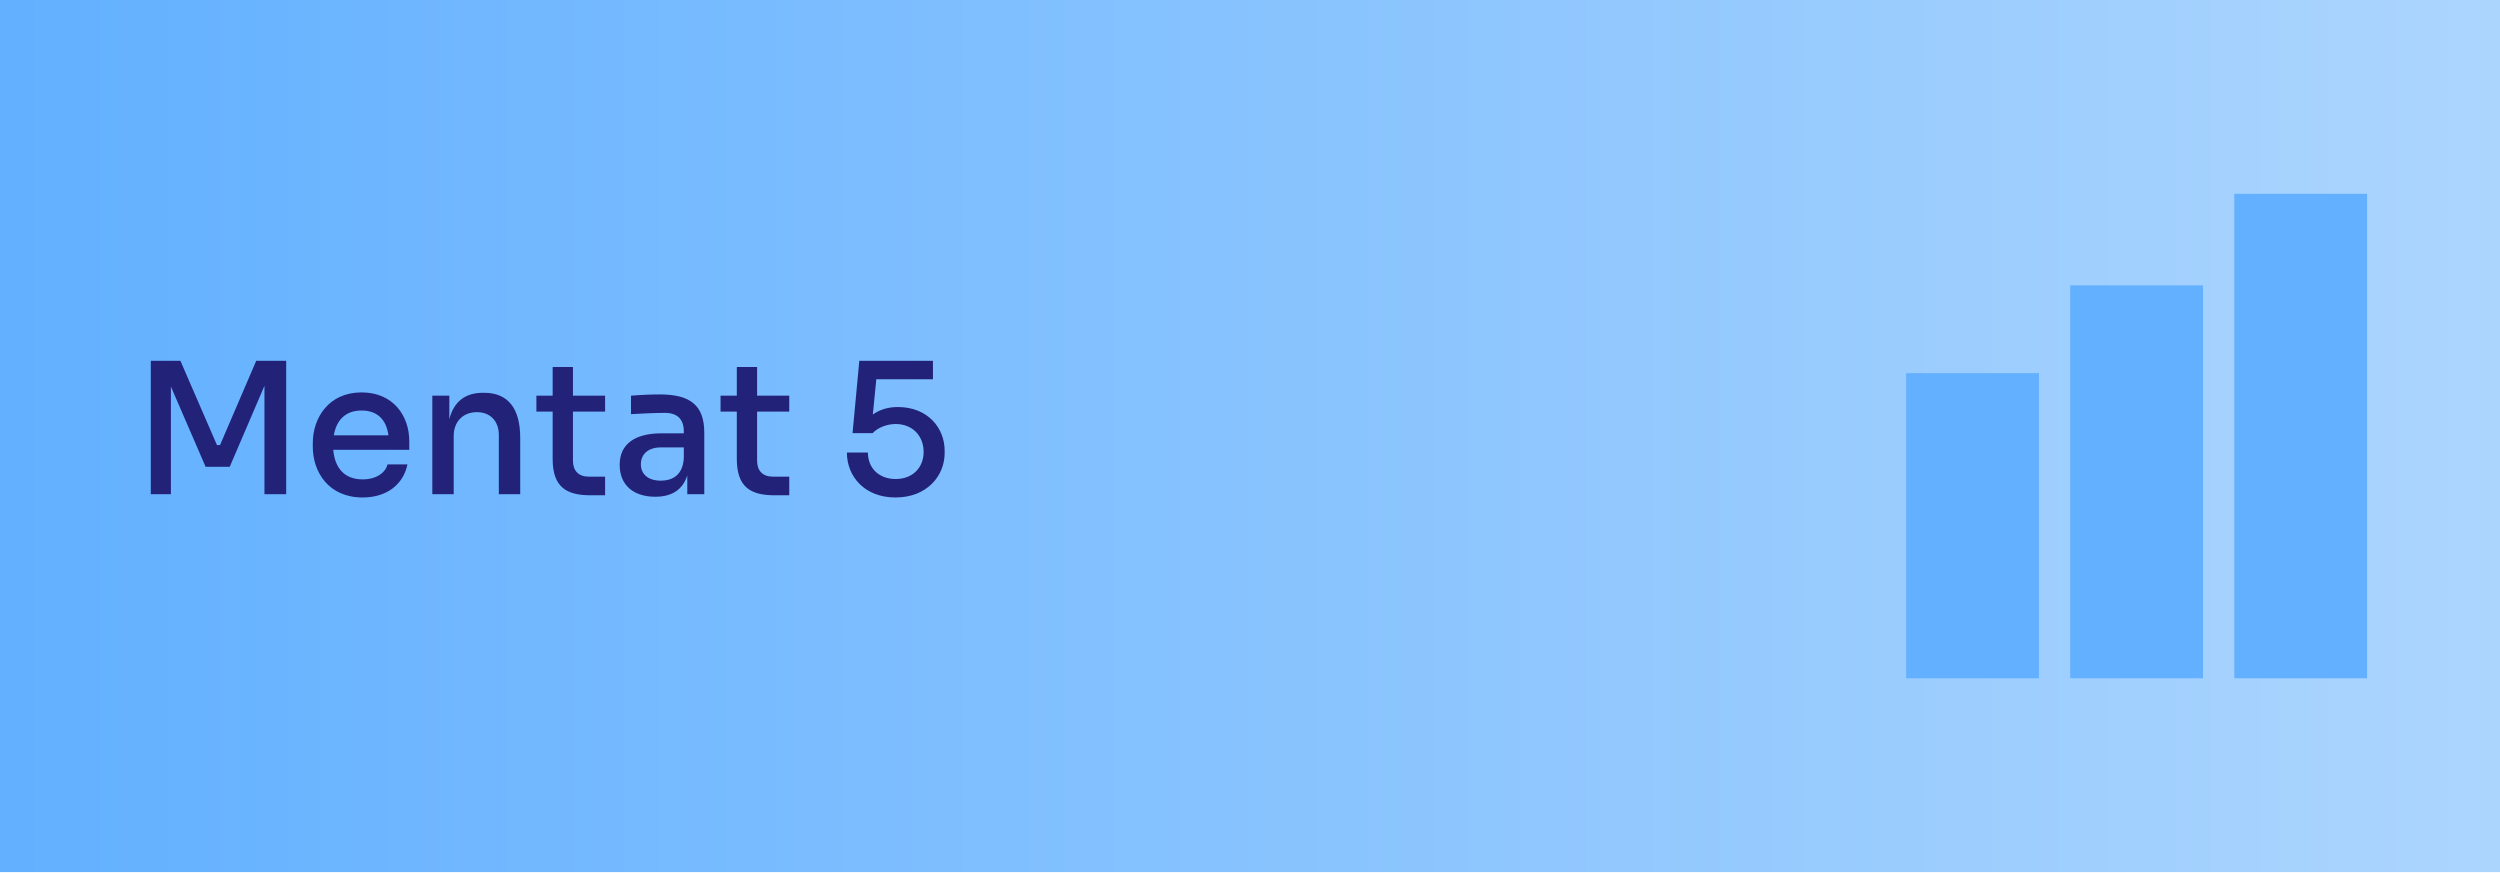
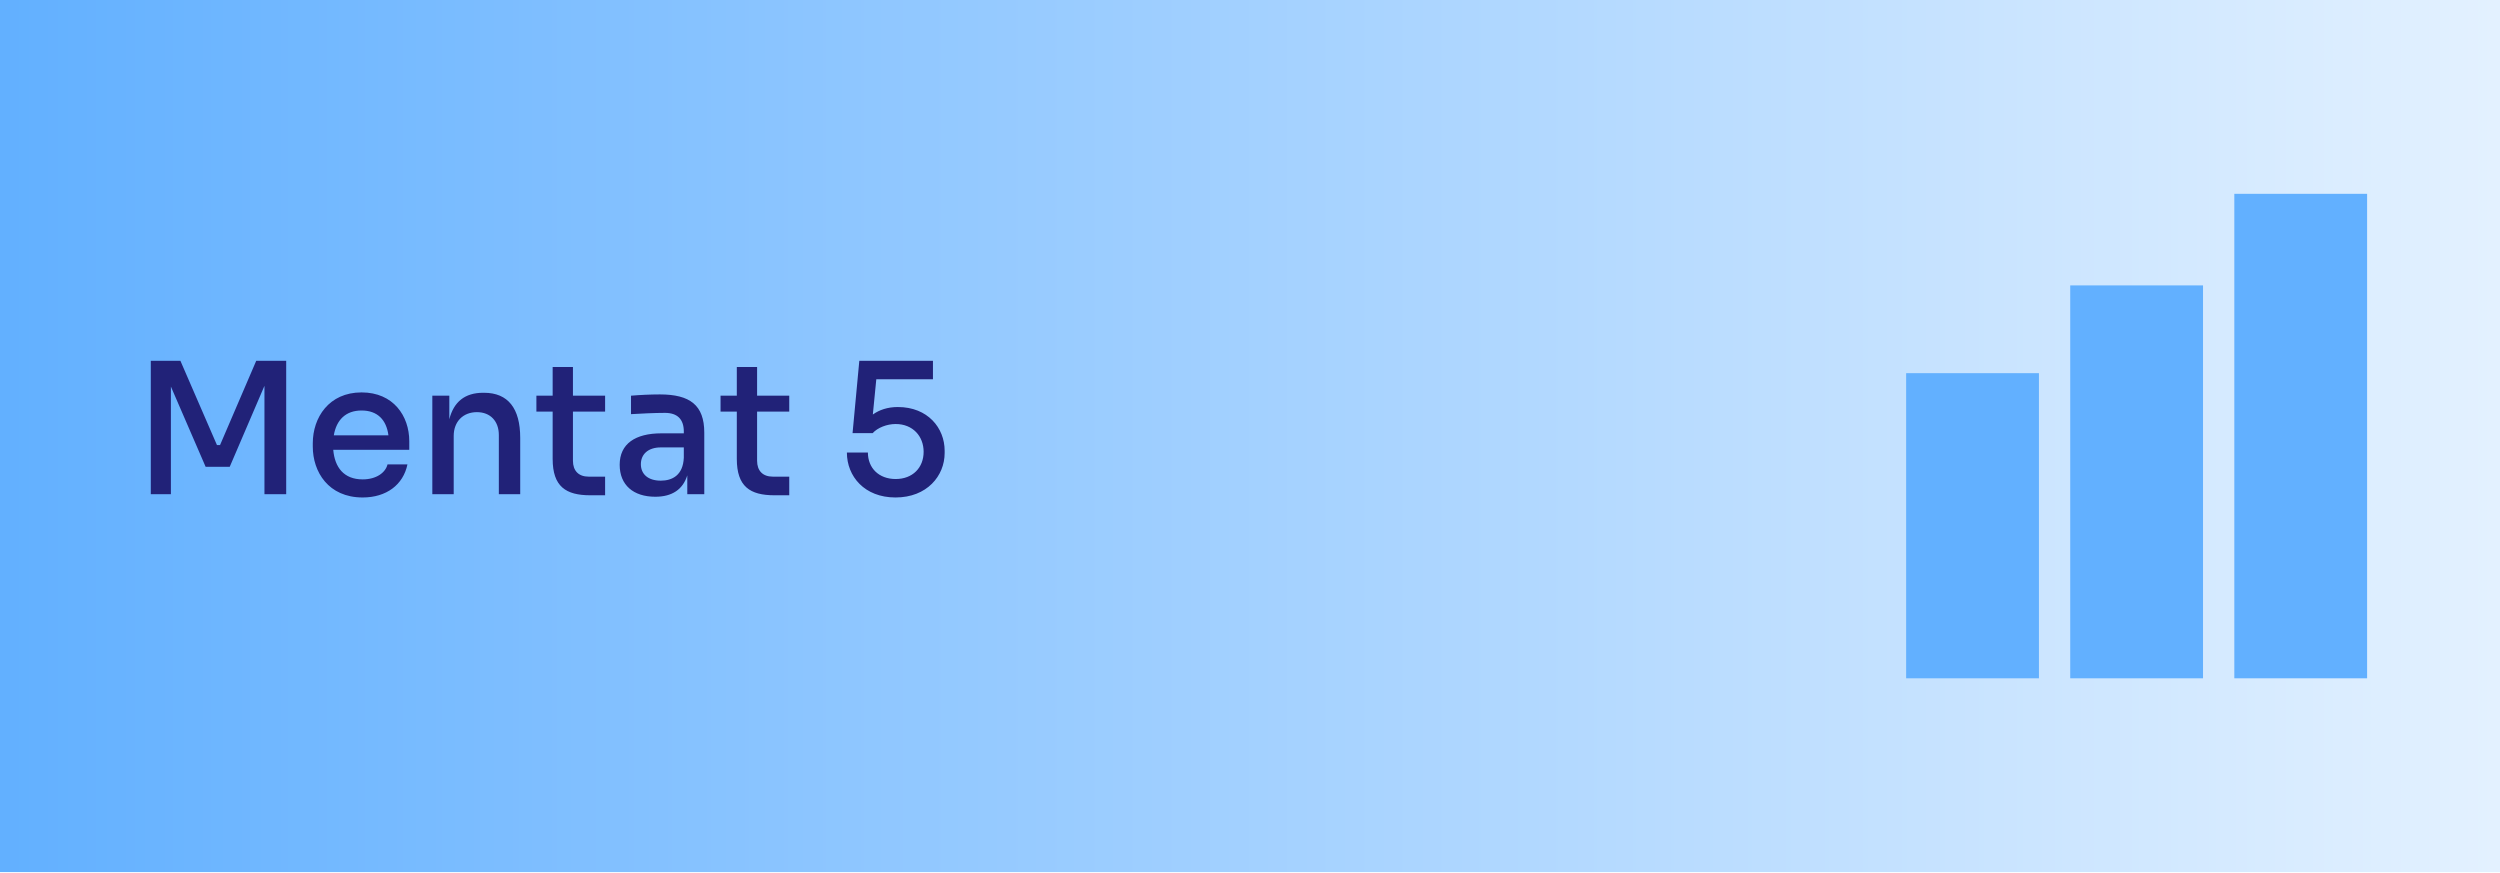
<svg xmlns="http://www.w3.org/2000/svg" width="301" height="105" viewBox="0 0 301 105" fill="none">
-   <rect width="301" height="105" fill="url(#paint0_linear_2122_7629)" />
+   <rect width="301" height="105" fill="url(#paint0_linear_2749_46769)" />
  <path d="M20.576 59.5H18.156V43.44H21.72L26.12 53.582H26.494L30.85 43.44H34.458V59.5H31.84V46.454L27.66 56.2H24.756L20.576 46.542V59.5ZM43.666 59.896C39.529 59.896 37.66 56.794 37.66 53.78V53.362C37.66 50.282 39.596 47.246 43.533 47.246C47.361 47.246 49.276 50.084 49.276 53.12V54.154H40.123C40.3 56.244 41.377 57.718 43.666 57.718C45.316 57.718 46.416 56.904 46.657 55.914H49.056C48.55 58.378 46.504 59.896 43.666 59.896ZM43.533 49.424C41.597 49.424 40.498 50.59 40.19 52.416H46.767C46.526 50.546 45.447 49.424 43.533 49.424ZM54.626 59.5H52.052V47.642H54.098V50.48C54.626 48.39 55.968 47.29 58.168 47.29H58.278C61.182 47.29 62.634 49.182 62.634 52.724V59.5H60.06V52.372C60.06 50.722 59.048 49.622 57.42 49.622C55.748 49.622 54.626 50.766 54.626 52.482V59.5ZM72.854 59.632H71.072C68.124 59.632 66.54 58.576 66.54 55.254V49.556H64.582V47.642H66.54V44.188H68.982V47.642H72.854V49.556H68.982V55.474C68.982 56.684 69.664 57.388 70.874 57.388H72.854V59.632ZM78.899 59.808C76.259 59.808 74.609 58.4 74.609 55.958C74.609 53.428 76.501 52.174 79.625 52.174H82.331V51.954C82.331 50.48 81.561 49.71 80.065 49.71C78.833 49.71 77.051 49.798 75.973 49.864V47.642C76.941 47.554 78.327 47.488 79.449 47.488C83.079 47.488 84.795 48.786 84.795 52.086V59.5H82.749V57.234C82.221 58.928 80.923 59.808 78.899 59.808ZM79.559 57.872C80.923 57.872 82.243 57.234 82.331 55.1V53.868H79.559C78.019 53.868 77.161 54.704 77.161 55.892C77.161 57.08 78.019 57.872 79.559 57.872ZM95.026 59.632H93.244C90.296 59.632 88.712 58.576 88.712 55.254V49.556H86.754V47.642H88.712V44.188H91.154V47.642H95.026V49.556H91.154V55.474C91.154 56.684 91.836 57.388 93.046 57.388H95.026V59.632ZM107.817 59.896C104.077 59.896 101.965 57.344 101.965 54.484H104.495C104.495 56.354 105.815 57.674 107.839 57.674C109.885 57.674 111.205 56.31 111.205 54.396C111.205 52.526 109.907 51.052 107.839 51.052C106.783 51.052 105.661 51.492 105.067 52.152H102.647L103.461 43.44H112.327V45.662H105.507L105.089 49.908C105.859 49.358 106.849 49.006 108.103 49.006C111.711 49.006 113.735 51.536 113.735 54.264V54.55C113.735 57.278 111.623 59.896 107.817 59.896Z" fill="#212278" />
-   <rect x="249.256" y="34.359" width="15.988" height="47.305" fill="#62B0FF" />
-   <rect x="269.012" y="23.334" width="15.988" height="58.331" fill="#62B0FF" />
-   <rect x="229.501" y="44.928" width="15.988" height="36.738" fill="#62B0FF" />
+   <rect x="249.256" y="34.363" width="15.988" height="47.305" fill="#62B0FF" />
+   <rect x="269.012" y="23.336" width="15.988" height="58.331" fill="#62B0FF" />
+   <rect x="229.5" y="44.93" width="15.988" height="36.738" fill="#62B0FF" />
  <defs>
-     <linearGradient id="paint0_linear_2122_7629" x1="300.665" y1="52.958" x2="-0.002" y2="52.958" gradientUnits="userSpaceOnUse">
-       <stop stop-color="#ACD5FE" />
+     <linearGradient id="paint0_linear_2749_46769" x1="300.665" y1="52.958" x2="-0.002" y2="52.958" gradientUnits="userSpaceOnUse">
+       <stop stop-color="#E3F1FF" />
      <stop offset="1" stop-color="#62B0FF" />
    </linearGradient>
  </defs>
</svg>
